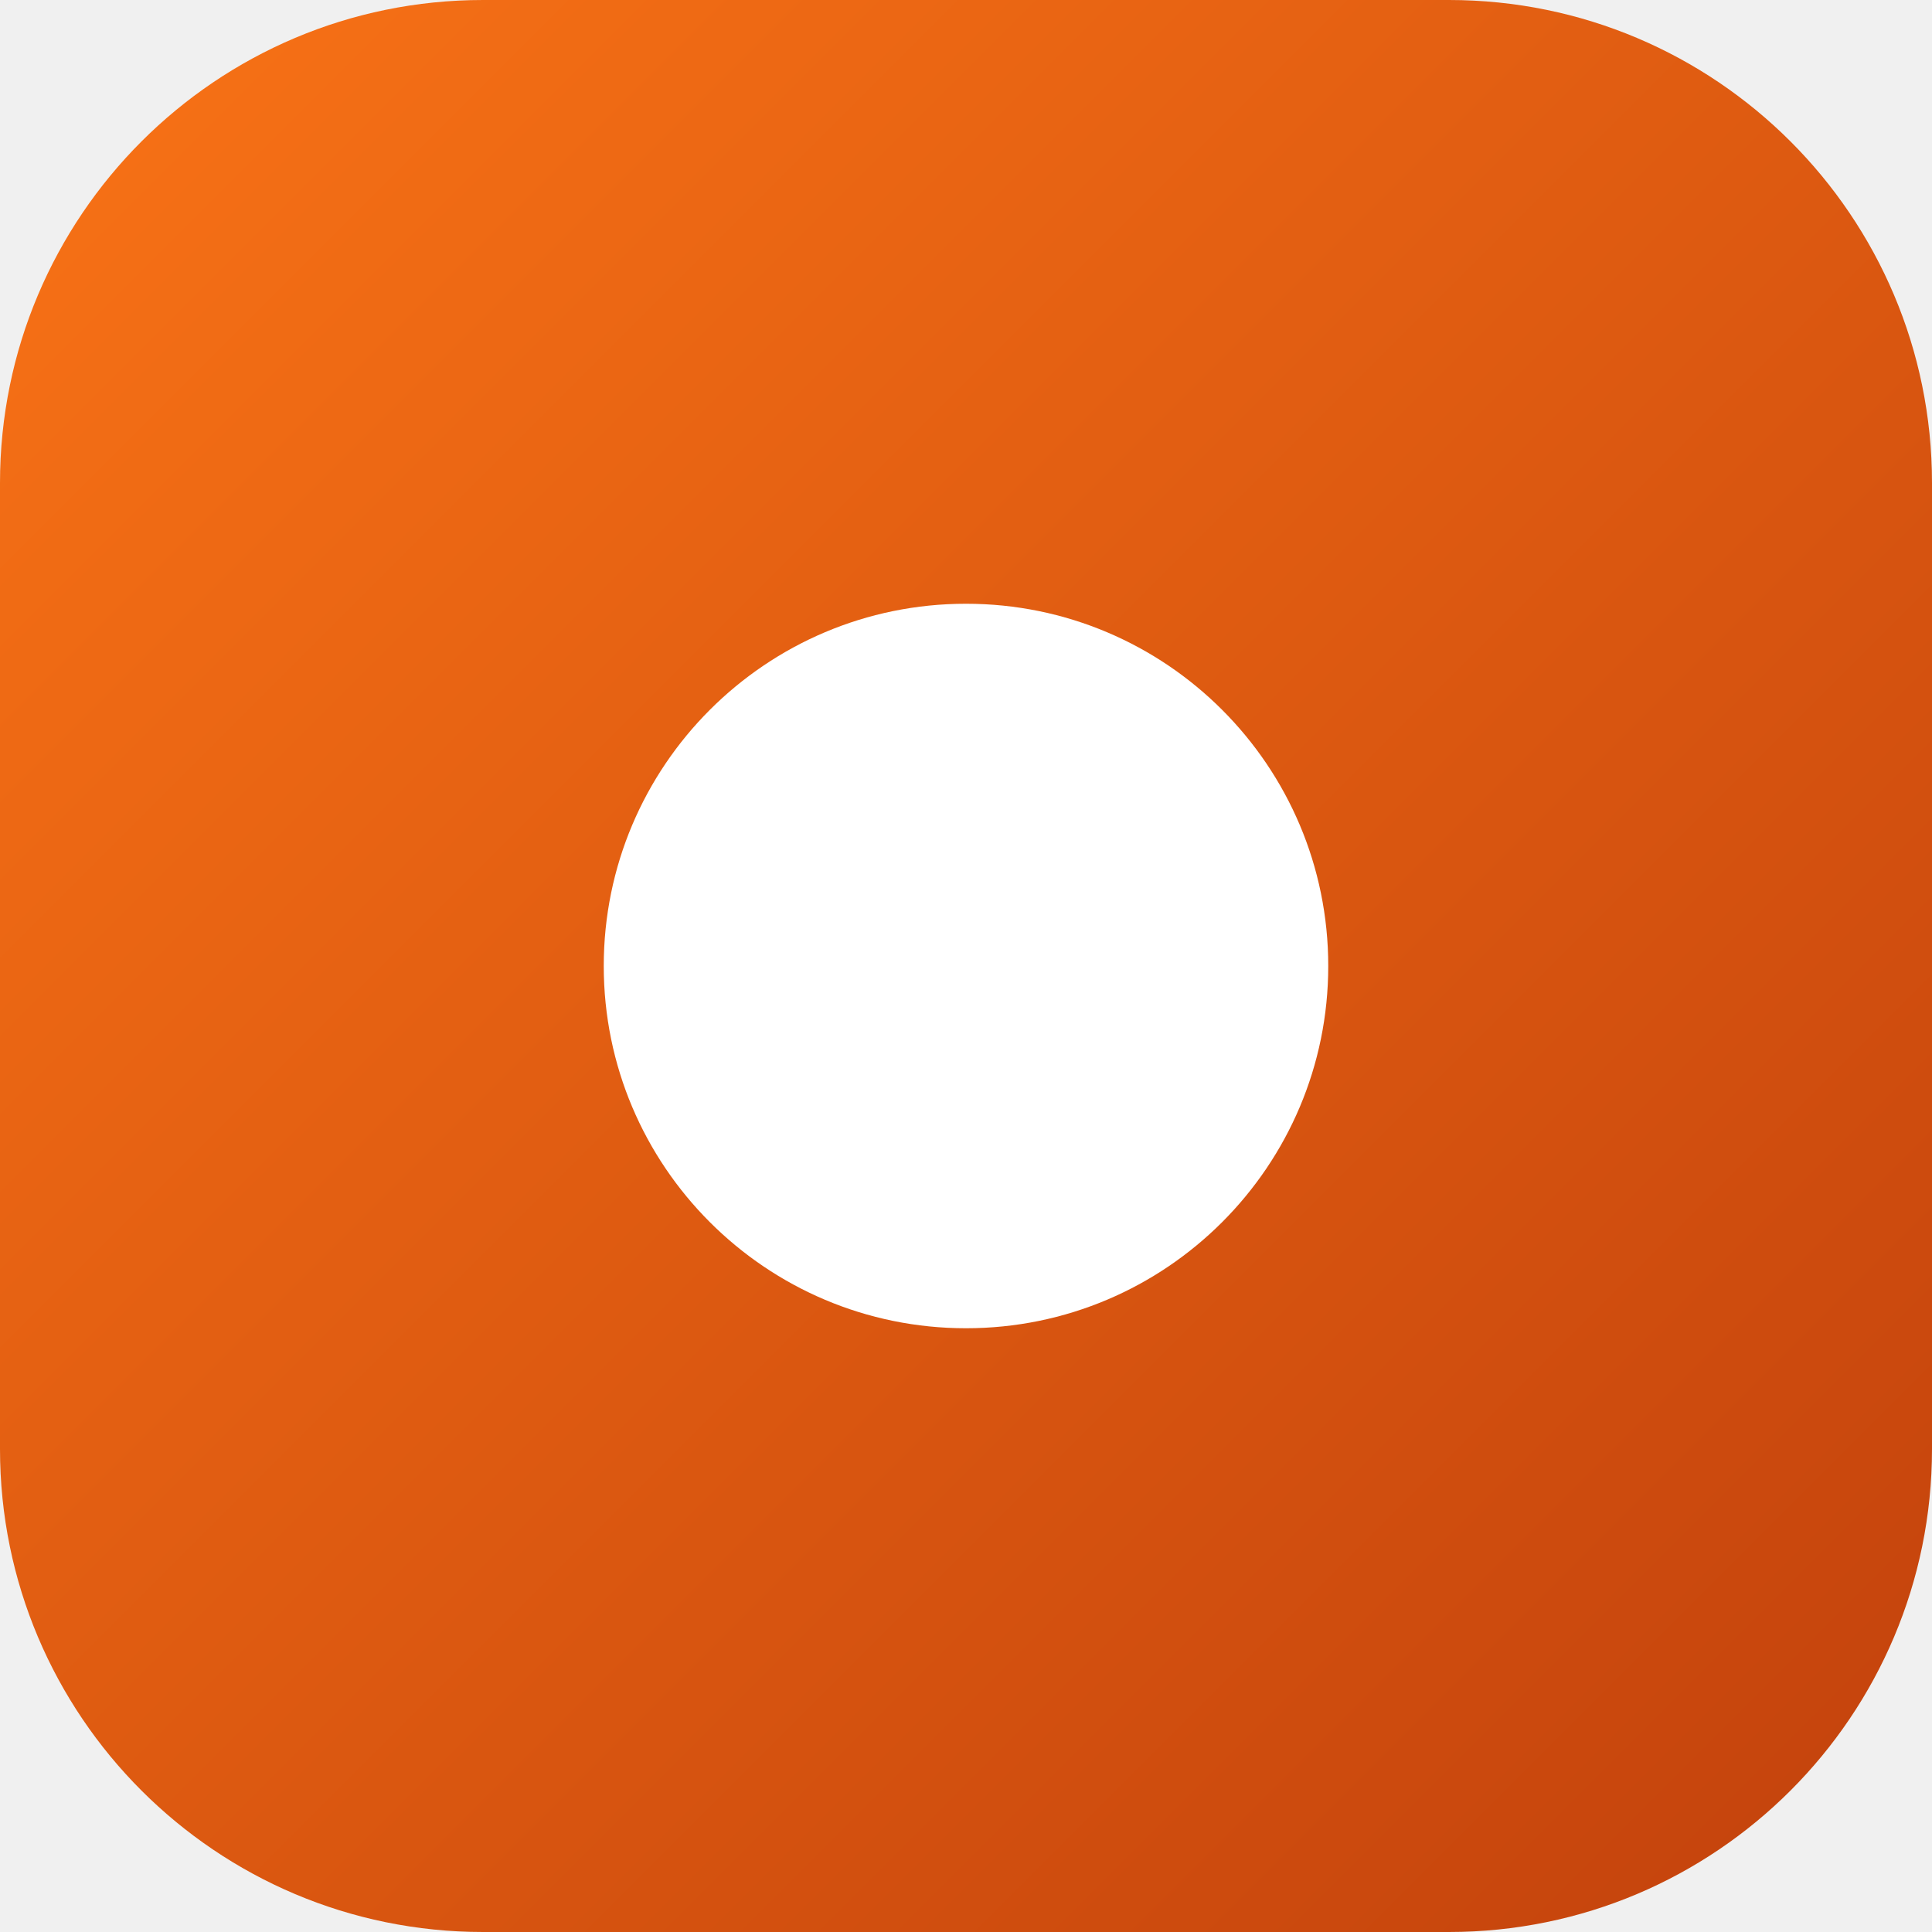
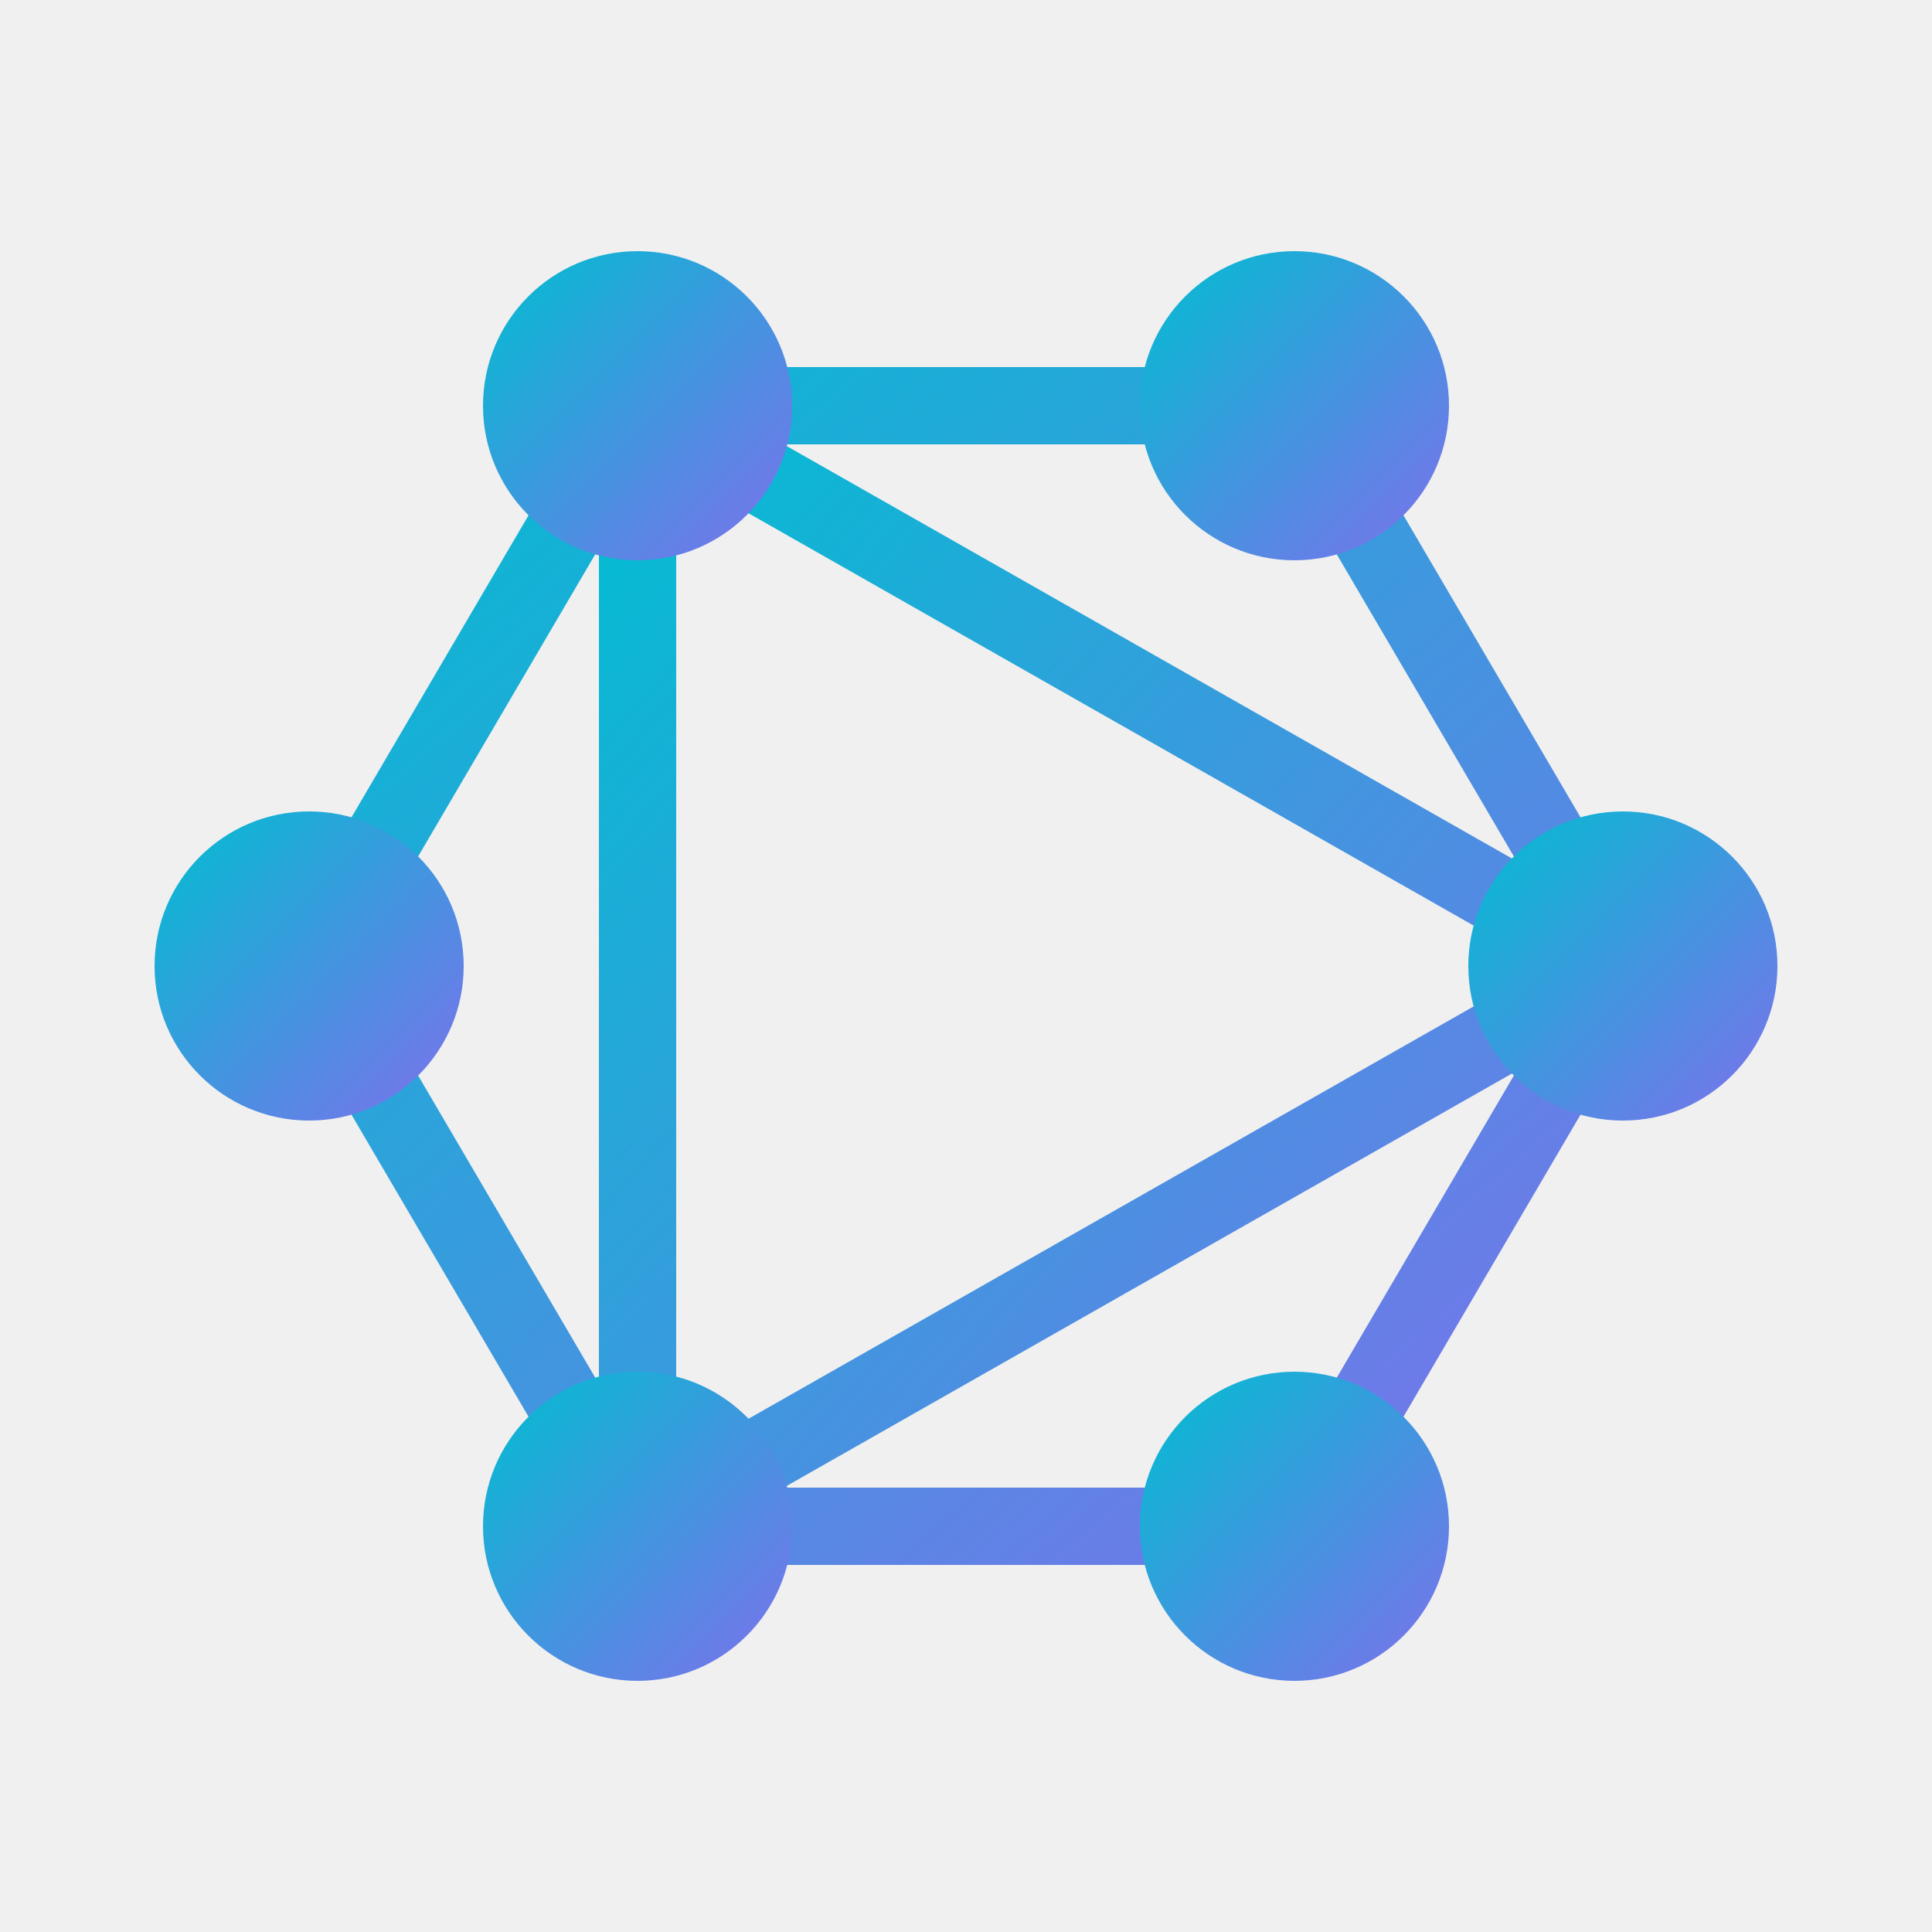
- <svg xmlns="http://www.w3.org/2000/svg" width="32" height="32" viewBox="0 0 32 32" fill="none">
+ <svg xmlns="http://www.w3.org/2000/svg" viewBox="0 0 100 100" fill="none">
  <defs>
-     <linearGradient id="grad1" x1="0%" y1="0%" x2="100%" y2="100%">
-       <stop offset="0%" style="stop-color:#f97316;" />
-       <stop offset="100%" style="stop-color:#c2410c;" />
+     <linearGradient id="g" x1="0" y1="0" x2="1" y2="1">
+       <stop offset="0%" stop-color="#00bed1" />
+       <stop offset="100%" stop-color="#7e70ec" />
    </linearGradient>
  </defs>
-   <rect width="32" height="32" rx="8" ry="8" fill="url(#grad1)" />
-   <circle cx="16" cy="16" r="6" fill="white" />
+   <g stroke="url(#g)" stroke-width="4" stroke-linejoin="round">
+     <path d="M84 50 67 79 33 79 16 50 33 21 67 21Z" />
+     <path d="M84 50 33 79 33 21Z" />
+   </g>
+   <g fill="url(#g)">
+     <circle cx="84" cy="50" r="8" />
+     <circle cx="67" cy="79" r="8" />
+     <circle cx="33" cy="79" r="8" />
+     <circle cx="16" cy="50" r="8" />
+     <circle cx="33" cy="21" r="8" />
+     <circle cx="67" cy="21" r="8" />
+   </g>
</svg>
